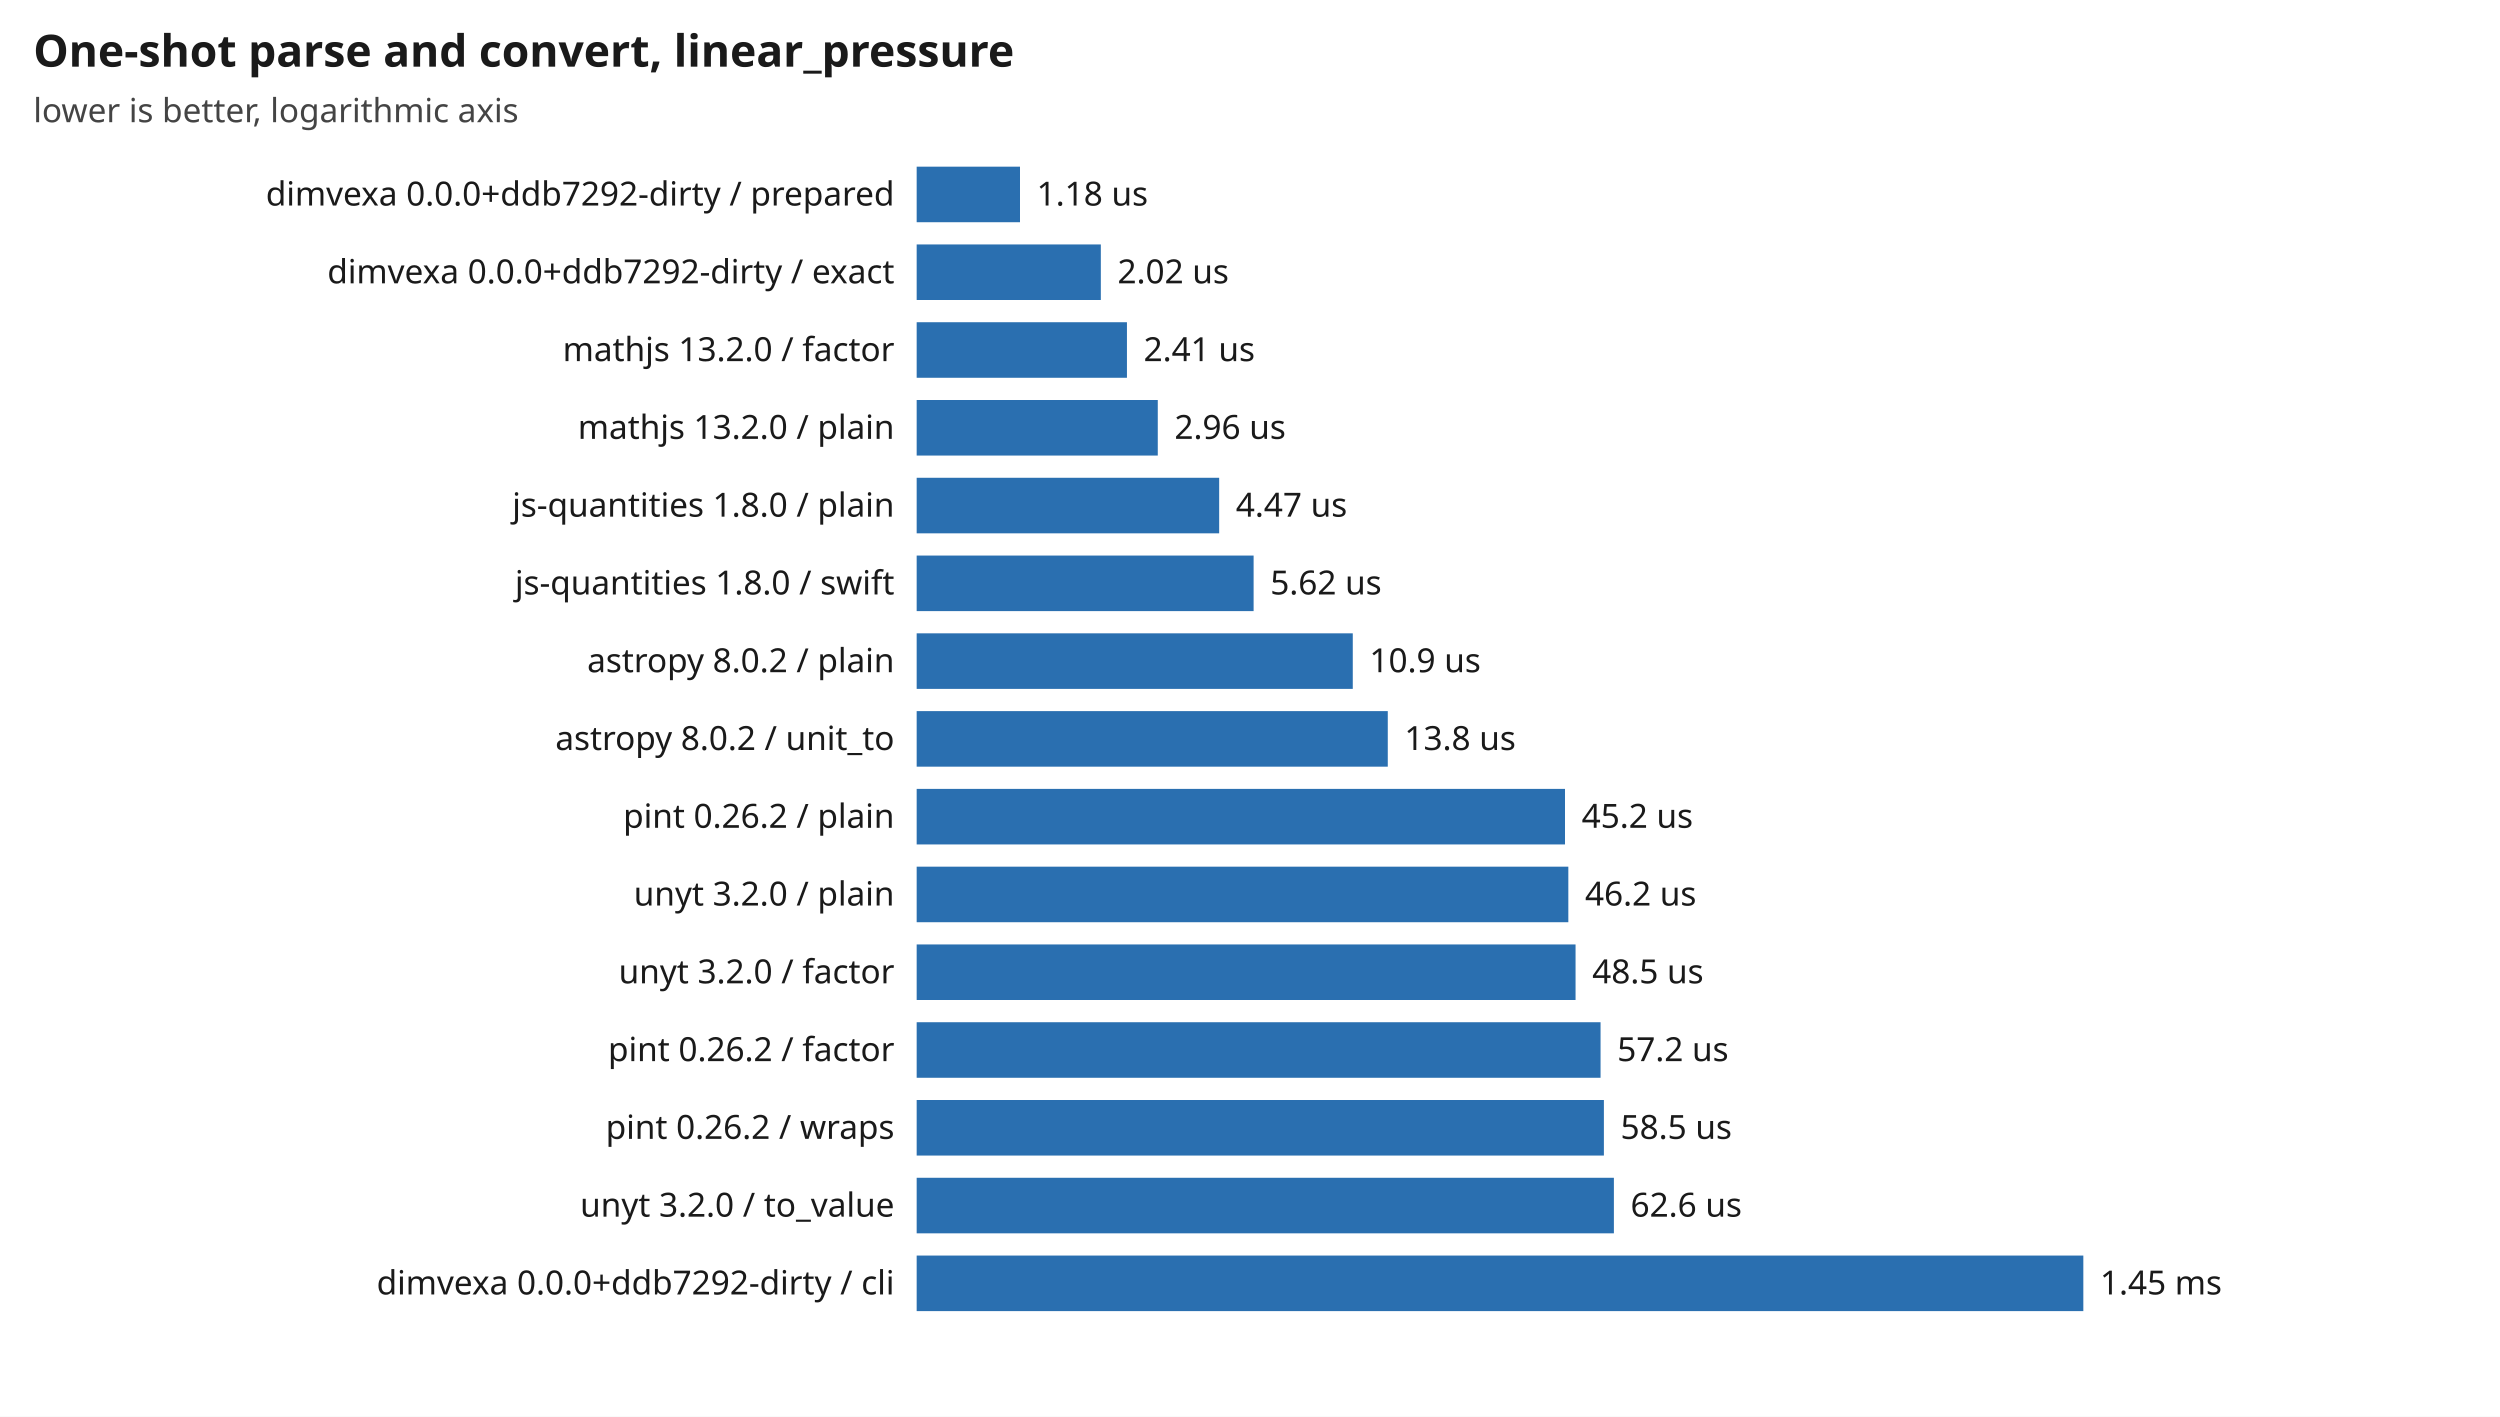
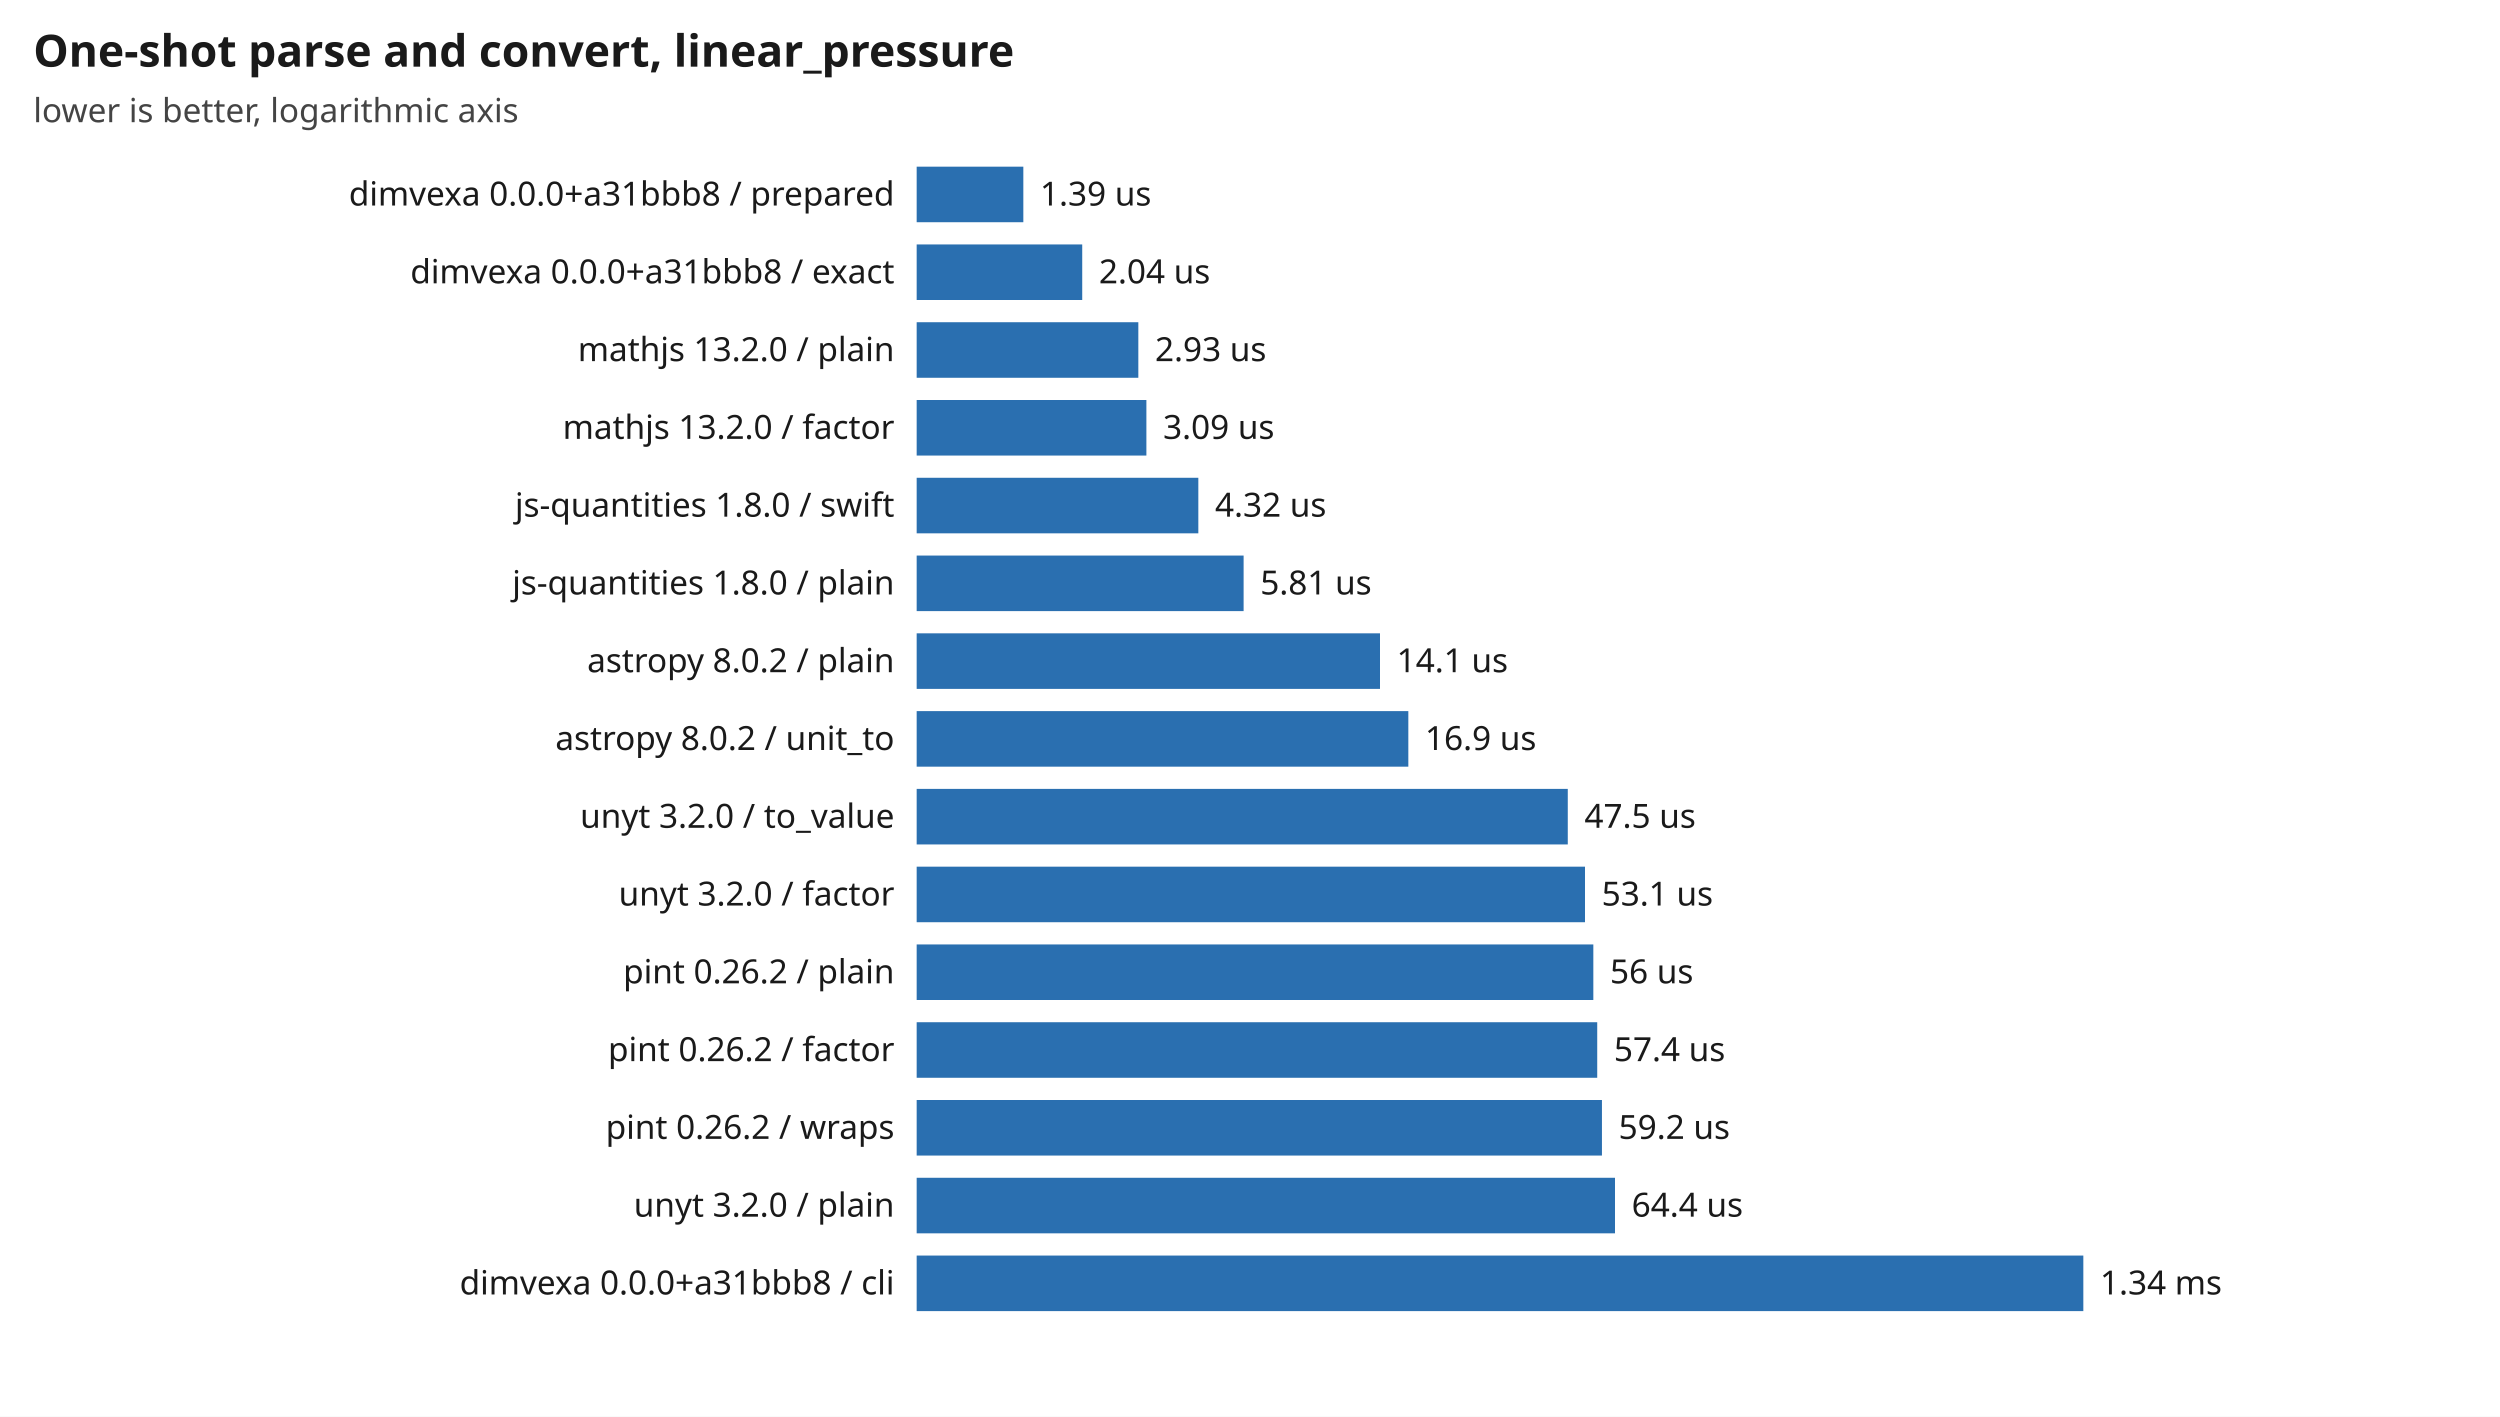
<svg xmlns="http://www.w3.org/2000/svg" width="900" height="510" viewBox="0 0 900 510" role="img" aria-label="One-shot parse and convert, linear_pressure">
  <rect width="900" height="510" fill="#ffffff" />
  <text x="12" y="24" font-family="sans-serif" font-size="16" font-weight="bold" fill="#1a1a1a">One-shot parse and convert, linear_pressure</text>
  <text x="12" y="44" font-family="sans-serif" font-size="12" fill="#444444">lower is better, logarithmic axis</text>
-   <text x="322" y="74" text-anchor="end" font-family="sans-serif" font-size="12" fill="#1a1a1a">dimvexa 0.0.0+ddb7292-dirty / prepared</text>
-   <rect x="330" y="60" width="37.2" height="20" fill="#2a6fb0" />
-   <text x="373.2" y="74" font-family="sans-serif" font-size="12" fill="#1a1a1a">1.18 us</text>
-   <text x="322" y="102" text-anchor="end" font-family="sans-serif" font-size="12" fill="#1a1a1a">dimvexa 0.0.0+ddb7292-dirty / exact</text>
-   <rect x="330" y="88" width="66.3" height="20" fill="#2a6fb0" />
-   <text x="402.3" y="102" font-family="sans-serif" font-size="12" fill="#1a1a1a">2.02 us</text>
-   <text x="322" y="130" text-anchor="end" font-family="sans-serif" font-size="12" fill="#1a1a1a">mathjs 13.2.0 / factor</text>
-   <rect x="330" y="116" width="75.7" height="20" fill="#2a6fb0" />
-   <text x="411.7" y="130" font-family="sans-serif" font-size="12" fill="#1a1a1a">2.41 us</text>
-   <text x="322" y="158" text-anchor="end" font-family="sans-serif" font-size="12" fill="#1a1a1a">mathjs 13.2.0 / plain</text>
-   <rect x="330" y="144" width="86.8" height="20" fill="#2a6fb0" />
-   <text x="422.8" y="158" font-family="sans-serif" font-size="12" fill="#1a1a1a">2.96 us</text>
-   <text x="322" y="186" text-anchor="end" font-family="sans-serif" font-size="12" fill="#1a1a1a">js-quantities 1.8.0 / plain</text>
-   <rect x="330" y="172" width="108.9" height="20" fill="#2a6fb0" />
-   <text x="444.9" y="186" font-family="sans-serif" font-size="12" fill="#1a1a1a">4.47 us</text>
-   <text x="322" y="214" text-anchor="end" font-family="sans-serif" font-size="12" fill="#1a1a1a">js-quantities 1.8.0 / swift</text>
-   <rect x="330" y="200" width="121.3" height="20" fill="#2a6fb0" />
-   <text x="457.3" y="214" font-family="sans-serif" font-size="12" fill="#1a1a1a">5.62 us</text>
+   <text x="322" y="74" text-anchor="end" font-family="sans-serif" font-size="12" fill="#1a1a1a">dimvexa 0.0.0+a31bbb8 / prepared</text>
+   <rect x="330" y="60" width="38.4" height="20" fill="#2a6fb0" />
+   <text x="374.4" y="74" font-family="sans-serif" font-size="12" fill="#1a1a1a">1.39 us</text>
+   <text x="322" y="102" text-anchor="end" font-family="sans-serif" font-size="12" fill="#1a1a1a">dimvexa 0.0.0+a31bbb8 / exact</text>
+   <rect x="330" y="88" width="59.6" height="20" fill="#2a6fb0" />
+   <text x="395.6" y="102" font-family="sans-serif" font-size="12" fill="#1a1a1a">2.04 us</text>
+   <text x="322" y="130" text-anchor="end" font-family="sans-serif" font-size="12" fill="#1a1a1a">mathjs 13.2.0 / plain</text>
+   <rect x="330" y="116" width="79.8" height="20" fill="#2a6fb0" />
+   <text x="415.8" y="130" font-family="sans-serif" font-size="12" fill="#1a1a1a">2.93 us</text>
+   <text x="322" y="158" text-anchor="end" font-family="sans-serif" font-size="12" fill="#1a1a1a">mathjs 13.2.0 / factor</text>
+   <rect x="330" y="144" width="82.7" height="20" fill="#2a6fb0" />
+   <text x="418.7" y="158" font-family="sans-serif" font-size="12" fill="#1a1a1a">3.09 us</text>
+   <text x="322" y="186" text-anchor="end" font-family="sans-serif" font-size="12" fill="#1a1a1a">js-quantities 1.8.0 / swift</text>
+   <rect x="330" y="172" width="101.4" height="20" fill="#2a6fb0" />
+   <text x="437.4" y="186" font-family="sans-serif" font-size="12" fill="#1a1a1a">4.32 us</text>
+   <text x="322" y="214" text-anchor="end" font-family="sans-serif" font-size="12" fill="#1a1a1a">js-quantities 1.8.0 / plain</text>
+   <rect x="330" y="200" width="117.7" height="20" fill="#2a6fb0" />
+   <text x="453.7" y="214" font-family="sans-serif" font-size="12" fill="#1a1a1a">5.81 us</text>
  <text x="322" y="242" text-anchor="end" font-family="sans-serif" font-size="12" fill="#1a1a1a">astropy 8.0.2 / plain</text>
-   <rect x="330" y="228" width="157.0" height="20" fill="#2a6fb0" />
-   <text x="493.0" y="242" font-family="sans-serif" font-size="12" fill="#1a1a1a">10.9 us</text>
+   <rect x="330" y="228" width="166.8" height="20" fill="#2a6fb0" />
+   <text x="502.8" y="242" font-family="sans-serif" font-size="12" fill="#1a1a1a">14.1 us</text>
  <text x="322" y="270" text-anchor="end" font-family="sans-serif" font-size="12" fill="#1a1a1a">astropy 8.0.2 / unit_to</text>
-   <rect x="330" y="256" width="169.6" height="20" fill="#2a6fb0" />
-   <text x="505.6" y="270" font-family="sans-serif" font-size="12" fill="#1a1a1a">13.8 us</text>
-   <text x="322" y="298" text-anchor="end" font-family="sans-serif" font-size="12" fill="#1a1a1a">pint 0.26.2 / plain</text>
-   <rect x="330" y="284" width="233.4" height="20" fill="#2a6fb0" />
-   <text x="569.4" y="298" font-family="sans-serif" font-size="12" fill="#1a1a1a">45.2 us</text>
-   <text x="322" y="326" text-anchor="end" font-family="sans-serif" font-size="12" fill="#1a1a1a">unyt 3.2.0 / plain</text>
-   <rect x="330" y="312" width="234.6" height="20" fill="#2a6fb0" />
-   <text x="570.6" y="326" font-family="sans-serif" font-size="12" fill="#1a1a1a">46.2 us</text>
-   <text x="322" y="354" text-anchor="end" font-family="sans-serif" font-size="12" fill="#1a1a1a">unyt 3.2.0 / factor</text>
-   <rect x="330" y="340" width="237.2" height="20" fill="#2a6fb0" />
-   <text x="573.2" y="354" font-family="sans-serif" font-size="12" fill="#1a1a1a">48.5 us</text>
+   <rect x="330" y="256" width="177.0" height="20" fill="#2a6fb0" />
+   <text x="513.0" y="270" font-family="sans-serif" font-size="12" fill="#1a1a1a">16.9 us</text>
+   <text x="322" y="298" text-anchor="end" font-family="sans-serif" font-size="12" fill="#1a1a1a">unyt 3.2.0 / to_value</text>
+   <rect x="330" y="284" width="234.4" height="20" fill="#2a6fb0" />
+   <text x="570.4" y="298" font-family="sans-serif" font-size="12" fill="#1a1a1a">47.5 us</text>
+   <text x="322" y="326" text-anchor="end" font-family="sans-serif" font-size="12" fill="#1a1a1a">unyt 3.2.0 / factor</text>
+   <rect x="330" y="312" width="240.6" height="20" fill="#2a6fb0" />
+   <text x="576.6" y="326" font-family="sans-serif" font-size="12" fill="#1a1a1a">53.1 us</text>
+   <text x="322" y="354" text-anchor="end" font-family="sans-serif" font-size="12" fill="#1a1a1a">pint 0.26.2 / plain</text>
+   <rect x="330" y="340" width="243.6" height="20" fill="#2a6fb0" />
+   <text x="579.6" y="354" font-family="sans-serif" font-size="12" fill="#1a1a1a">56 us</text>
  <text x="322" y="382" text-anchor="end" font-family="sans-serif" font-size="12" fill="#1a1a1a">pint 0.26.2 / factor</text>
-   <rect x="330" y="368" width="246.2" height="20" fill="#2a6fb0" />
-   <text x="582.2" y="382" font-family="sans-serif" font-size="12" fill="#1a1a1a">57.2 us</text>
+   <rect x="330" y="368" width="245.0" height="20" fill="#2a6fb0" />
+   <text x="581.0" y="382" font-family="sans-serif" font-size="12" fill="#1a1a1a">57.4 us</text>
  <text x="322" y="410" text-anchor="end" font-family="sans-serif" font-size="12" fill="#1a1a1a">pint 0.26.2 / wraps</text>
-   <rect x="330" y="396" width="247.4" height="20" fill="#2a6fb0" />
-   <text x="583.4" y="410" font-family="sans-serif" font-size="12" fill="#1a1a1a">58.5 us</text>
-   <text x="322" y="438" text-anchor="end" font-family="sans-serif" font-size="12" fill="#1a1a1a">unyt 3.2.0 / to_value</text>
-   <rect x="330" y="424" width="251.0" height="20" fill="#2a6fb0" />
-   <text x="587.0" y="438" font-family="sans-serif" font-size="12" fill="#1a1a1a">62.6 us</text>
-   <text x="322" y="466" text-anchor="end" font-family="sans-serif" font-size="12" fill="#1a1a1a">dimvexa 0.0.0+ddb7292-dirty / cli</text>
+   <rect x="330" y="396" width="246.7" height="20" fill="#2a6fb0" />
+   <text x="582.7" y="410" font-family="sans-serif" font-size="12" fill="#1a1a1a">59.2 us</text>
+   <text x="322" y="438" text-anchor="end" font-family="sans-serif" font-size="12" fill="#1a1a1a">unyt 3.2.0 / plain</text>
+   <rect x="330" y="424" width="251.4" height="20" fill="#2a6fb0" />
+   <text x="587.4" y="438" font-family="sans-serif" font-size="12" fill="#1a1a1a">64.4 us</text>
+   <text x="322" y="466" text-anchor="end" font-family="sans-serif" font-size="12" fill="#1a1a1a">dimvexa 0.0.0+a31bbb8 / cli</text>
  <rect x="330" y="452" width="420.0" height="20" fill="#2a6fb0" />
-   <text x="756.0" y="466" font-family="sans-serif" font-size="12" fill="#1a1a1a">1.45 ms</text>
+   <text x="756.0" y="466" font-family="sans-serif" font-size="12" fill="#1a1a1a">1.34 ms</text>
</svg>
